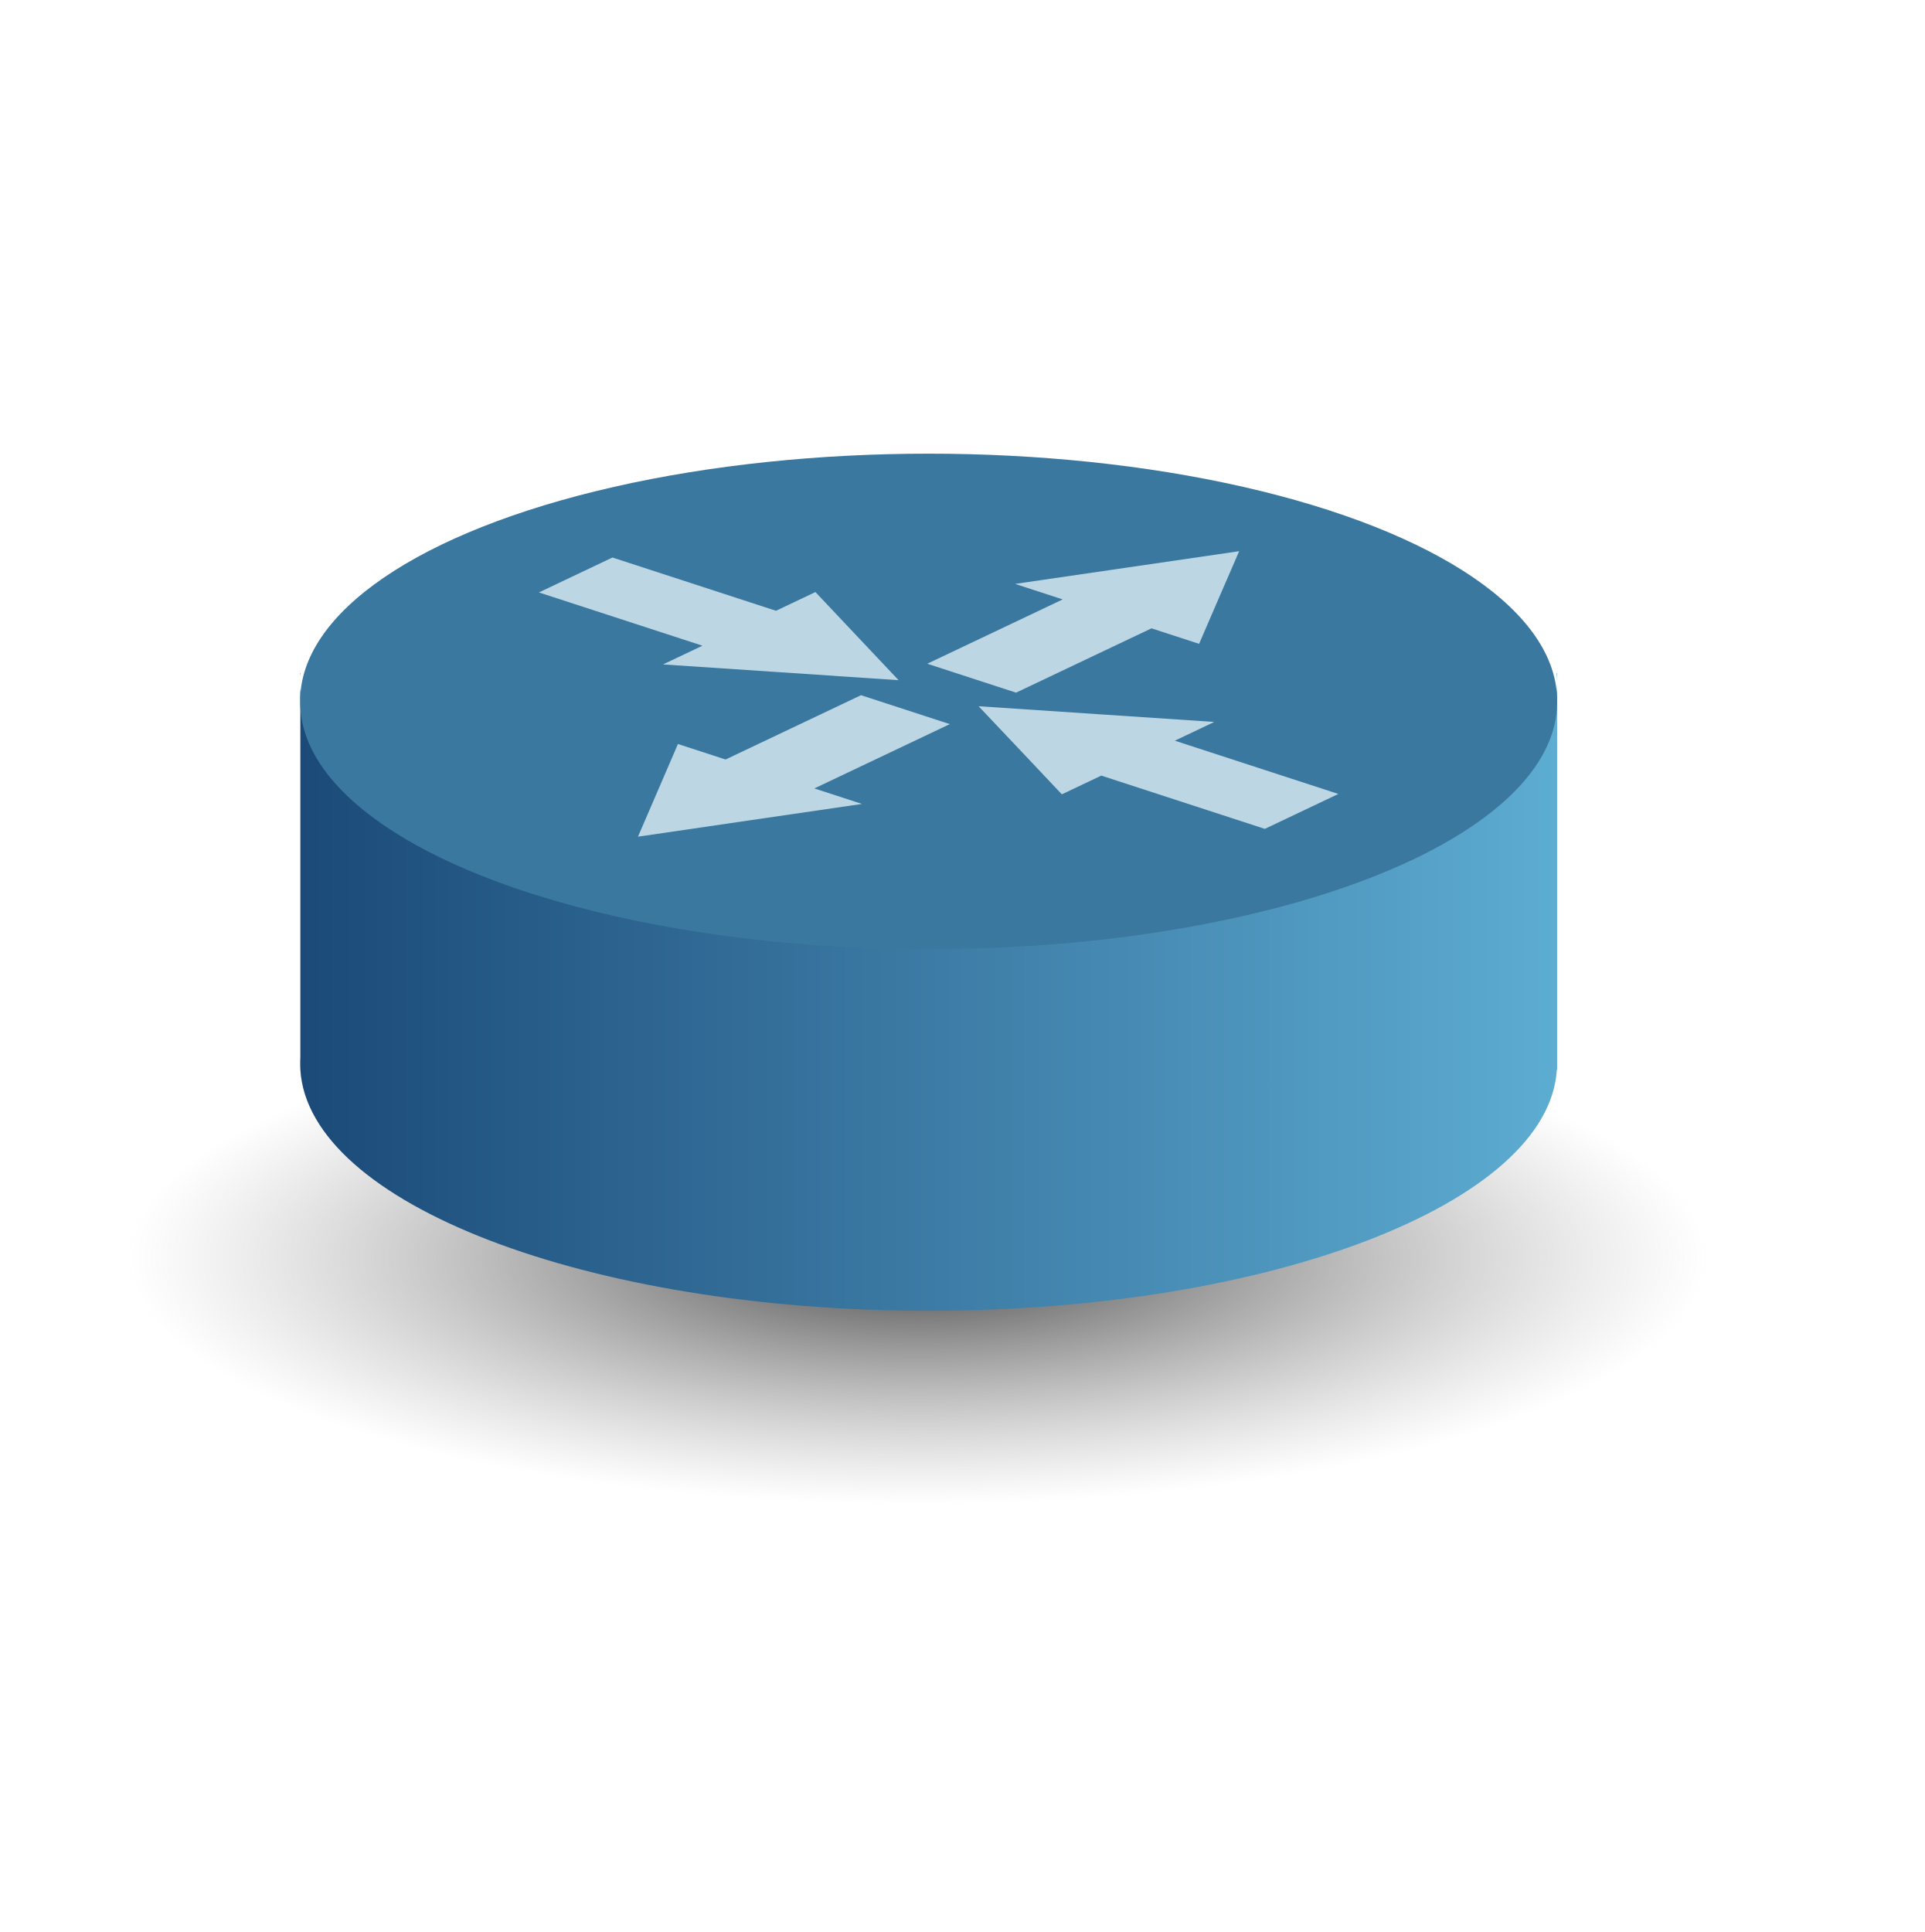
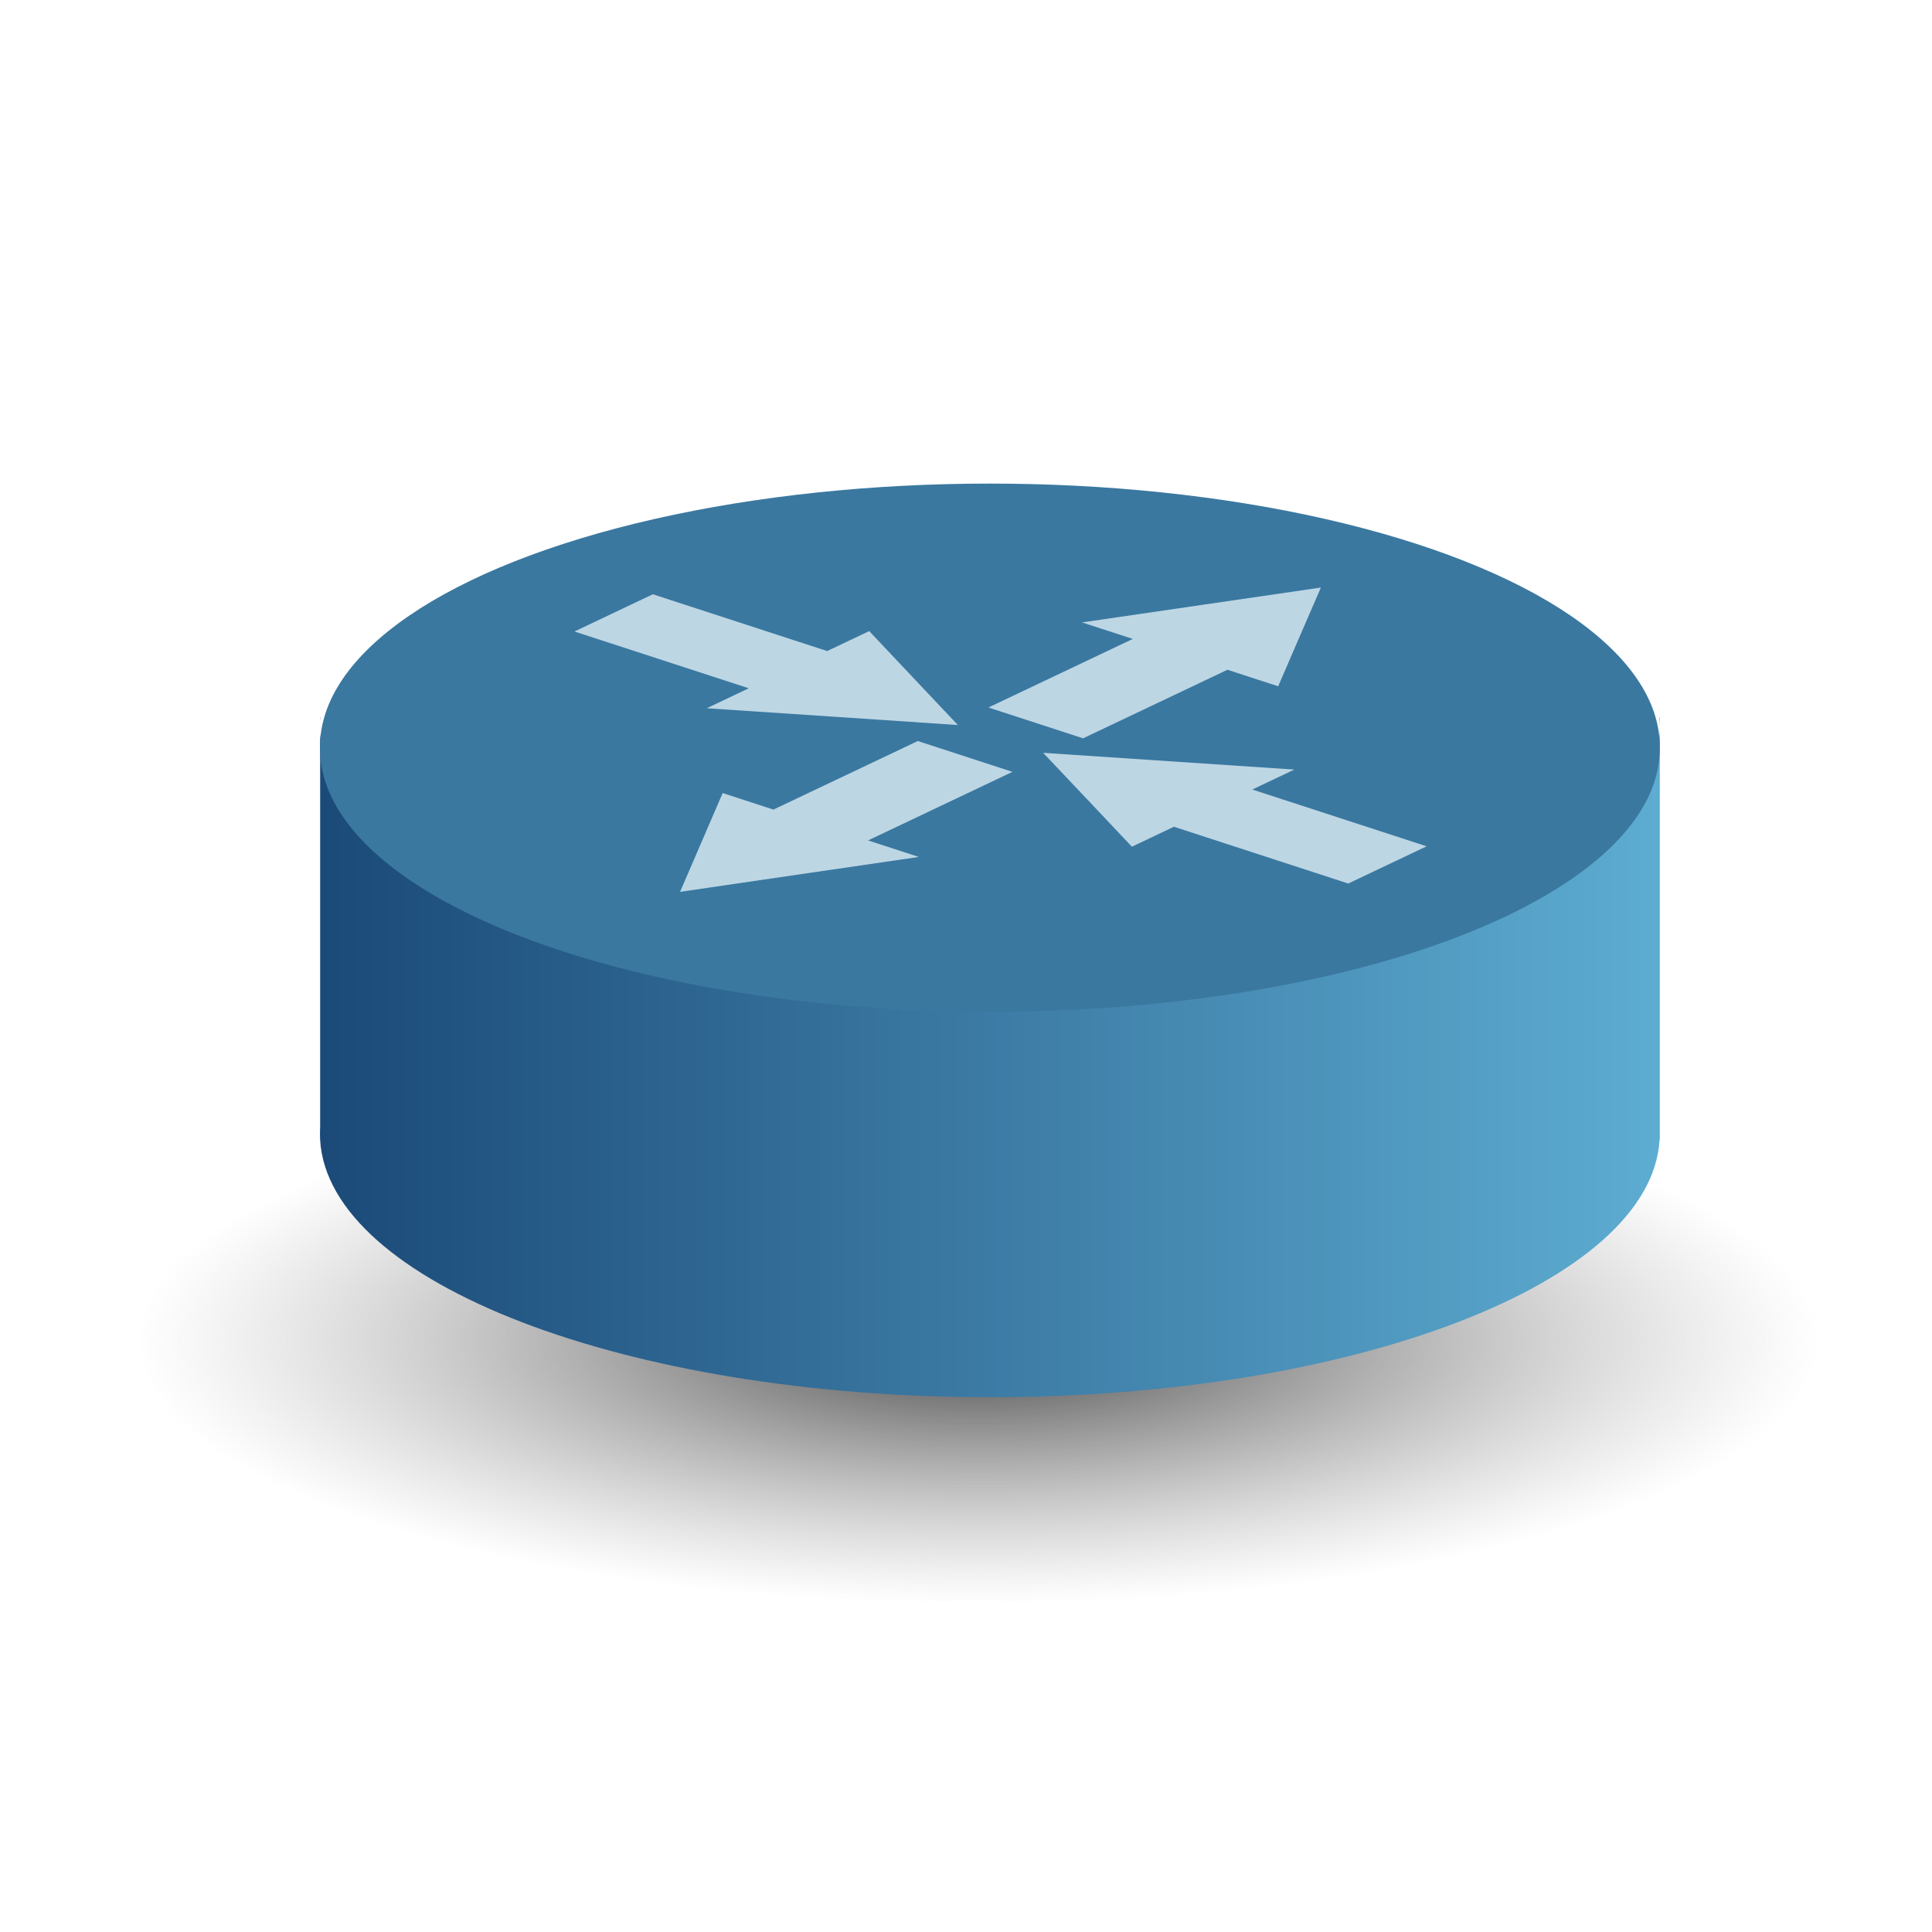
- <svg xmlns="http://www.w3.org/2000/svg" xmlns:xlink="http://www.w3.org/1999/xlink" width="159.28pt" height="159.89pt" id="svg13653" version="1.0">
+ <svg xmlns="http://www.w3.org/2000/svg" xmlns:xlink="http://www.w3.org/1999/xlink" viewBox="0 0 200 200" width="100" height="100" id="svg13653" version="1.0">
  <defs id="defs13655">
    <linearGradient id="linearGradient12828">
      <stop id="stop12830" offset="0" style="stop-color:#484849;stop-opacity:1;" />
      <stop style="stop-color:#434344;stop-opacity:1;" offset="0" id="stop12862" />
      <stop id="stop12832" offset="1" style="stop-color:#8f8f90;stop-opacity:0;" />
    </linearGradient>
    <radialGradient xlink:href="#linearGradient12828" id="radialGradient13651" cx="328.571" cy="602.719" fx="328.571" fy="602.719" r="147.143" gradientTransform="matrix(1,0,0,0.177184,-1.31839e-15,495.9268)" gradientUnits="userSpaceOnUse" />
    <linearGradient id="linearGradient12001">
      <stop style="stop-color:#1b4a78;stop-opacity:1;" offset="0" id="stop12003" />
      <stop style="stop-color:#5dacd1;stop-opacity:1;" offset="1" id="stop12005" />
    </linearGradient>
    <linearGradient xlink:href="#linearGradient12001" id="linearGradient13633" gradientUnits="userSpaceOnUse" gradientTransform="matrix(0.471308,0,0,0.471308,118.8781,123.5182)" x1="175.719" y1="737.016" x2="470.001" y2="737.016" />
    <radialGradient xlink:href="#linearGradient12828" id="radialGradient13688" gradientUnits="userSpaceOnUse" gradientTransform="matrix(1,0,0,0.177184,-2.563227e-14,495.9268)" cx="328.571" cy="602.719" fx="328.571" fy="602.719" r="147.143" />
    <linearGradient xlink:href="#linearGradient12001" id="linearGradient13690" gradientUnits="userSpaceOnUse" gradientTransform="matrix(0.471308,0,0,0.471308,118.8781,123.5182)" x1="175.719" y1="737.016" x2="470.001" y2="737.016" />
  </defs>
  <g id="layer1">
    <g id="g13678" transform="translate(-168.5715,-361.4285)">
      <path transform="matrix(0.592567,0,0,1.045917,75.12109,-130.213)" d="M 475.714 602.719 A 147.143 26.071 0 1 1  181.429,602.719 A 147.143 26.071 0 1 1  475.714 602.719 z" id="path13641" style="fill:url(#radialGradient13688);fill-opacity:1;stroke:none;stroke-width:1;stroke-miterlimit:4;stroke-dasharray:none;stroke-opacity:1" />
      <path id="path13626" d="M 201.713,435.707 L 201.713,436.002 C 201.719,435.904 201.733,435.805 201.742,435.707 L 201.713,435.707 z M 340.336,435.707 C 340.367,436.038 340.395,436.375 340.395,436.709 L 340.395,435.707 L 340.336,435.707 z M 340.395,436.709 C 340.395,451.761 309.32,463.971 271.039,463.971 C 233.356,463.971 202.663,452.143 201.713,437.416 L 201.713,478.096 C 201.698,478.329 201.698,478.553 201.698,478.788 C 201.698,479.013 201.699,479.241 201.713,479.465 C 202.624,494.206 233.332,506.065 271.039,506.065 C 308.747,506.065 339.454,494.206 340.366,479.465 L 340.395,479.465 L 340.395,478.965 C 340.396,478.906 340.395,478.847 340.395,478.788 C 340.395,478.729 340.396,478.67 340.395,478.611 L 340.395,436.709 z " style="fill:url(#linearGradient13690);fill-opacity:1;stroke:none;stroke-width:1;stroke-miterlimit:4;stroke-dasharray:none;stroke-opacity:1" />
      <path transform="matrix(0.471308,0,0,1.045917,116.1877,-191.5659)" d="M 475.714 602.719 A 147.143 26.071 0 1 1  181.429,602.719 A 147.143 26.071 0 1 1  475.714 602.719 z" id="path11090" style="fill:#3a78a0;fill-opacity:1;stroke:none;stroke-width:1;stroke-miterlimit:4;stroke-dasharray:none;stroke-opacity:1" />
      <g transform="matrix(0.84958,0.276715,-0.703617,0.334119,443.2028,133.2284)" style="fill:#f2fdff;fill-opacity:0.712" id="g13565">
        <path style="fill:#f2fdff;fill-opacity:0.712;stroke:none;stroke-width:1;stroke-miterlimit:4;stroke-dasharray:none;stroke-opacity:1" d="M 328.669,592.825 L 322.691,603.178 L 316.712,613.531 L 322.896,613.531 L 322.896,634.772 L 334.429,634.772 L 334.429,613.531 L 340.613,613.531 L 334.634,603.178 L 328.669,592.825 z " id="path13507" />
        <path style="fill:#f2fdff;fill-opacity:0.712;stroke:none;stroke-width:1;stroke-miterlimit:4;stroke-dasharray:none;stroke-opacity:1" d="M 328.669,687.11 L 322.691,676.757 L 316.712,666.404 L 322.896,666.404 L 322.896,645.163 L 334.429,645.163 L 334.429,666.404 L 340.613,666.404 L 334.634,676.757 L 328.669,687.11 z " id="path13509" />
        <path style="fill:#f2fdff;fill-opacity:0.712;stroke:none;stroke-width:1;stroke-miterlimit:4;stroke-dasharray:none;stroke-opacity:1" d="M 333.748,639.824 L 344.1,633.846 L 354.453,627.867 L 354.453,634.052 L 375.694,634.052 L 375.694,645.584 L 354.453,645.584 L 354.453,651.768 L 344.1,645.789 L 333.748,639.824 z " id="path13511" />
        <path style="fill:#f2fdff;fill-opacity:0.712;stroke:none;stroke-width:1;stroke-miterlimit:4;stroke-dasharray:none;stroke-opacity:1" d="M 323.357,639.824 L 313.004,633.846 L 302.651,627.867 L 302.651,634.052 L 281.41,634.052 L 281.41,645.584 L 302.651,645.584 L 302.651,651.768 L 313.004,645.789 L 323.357,639.824 z " id="path13513" />
      </g>
    </g>
  </g>
</svg>
